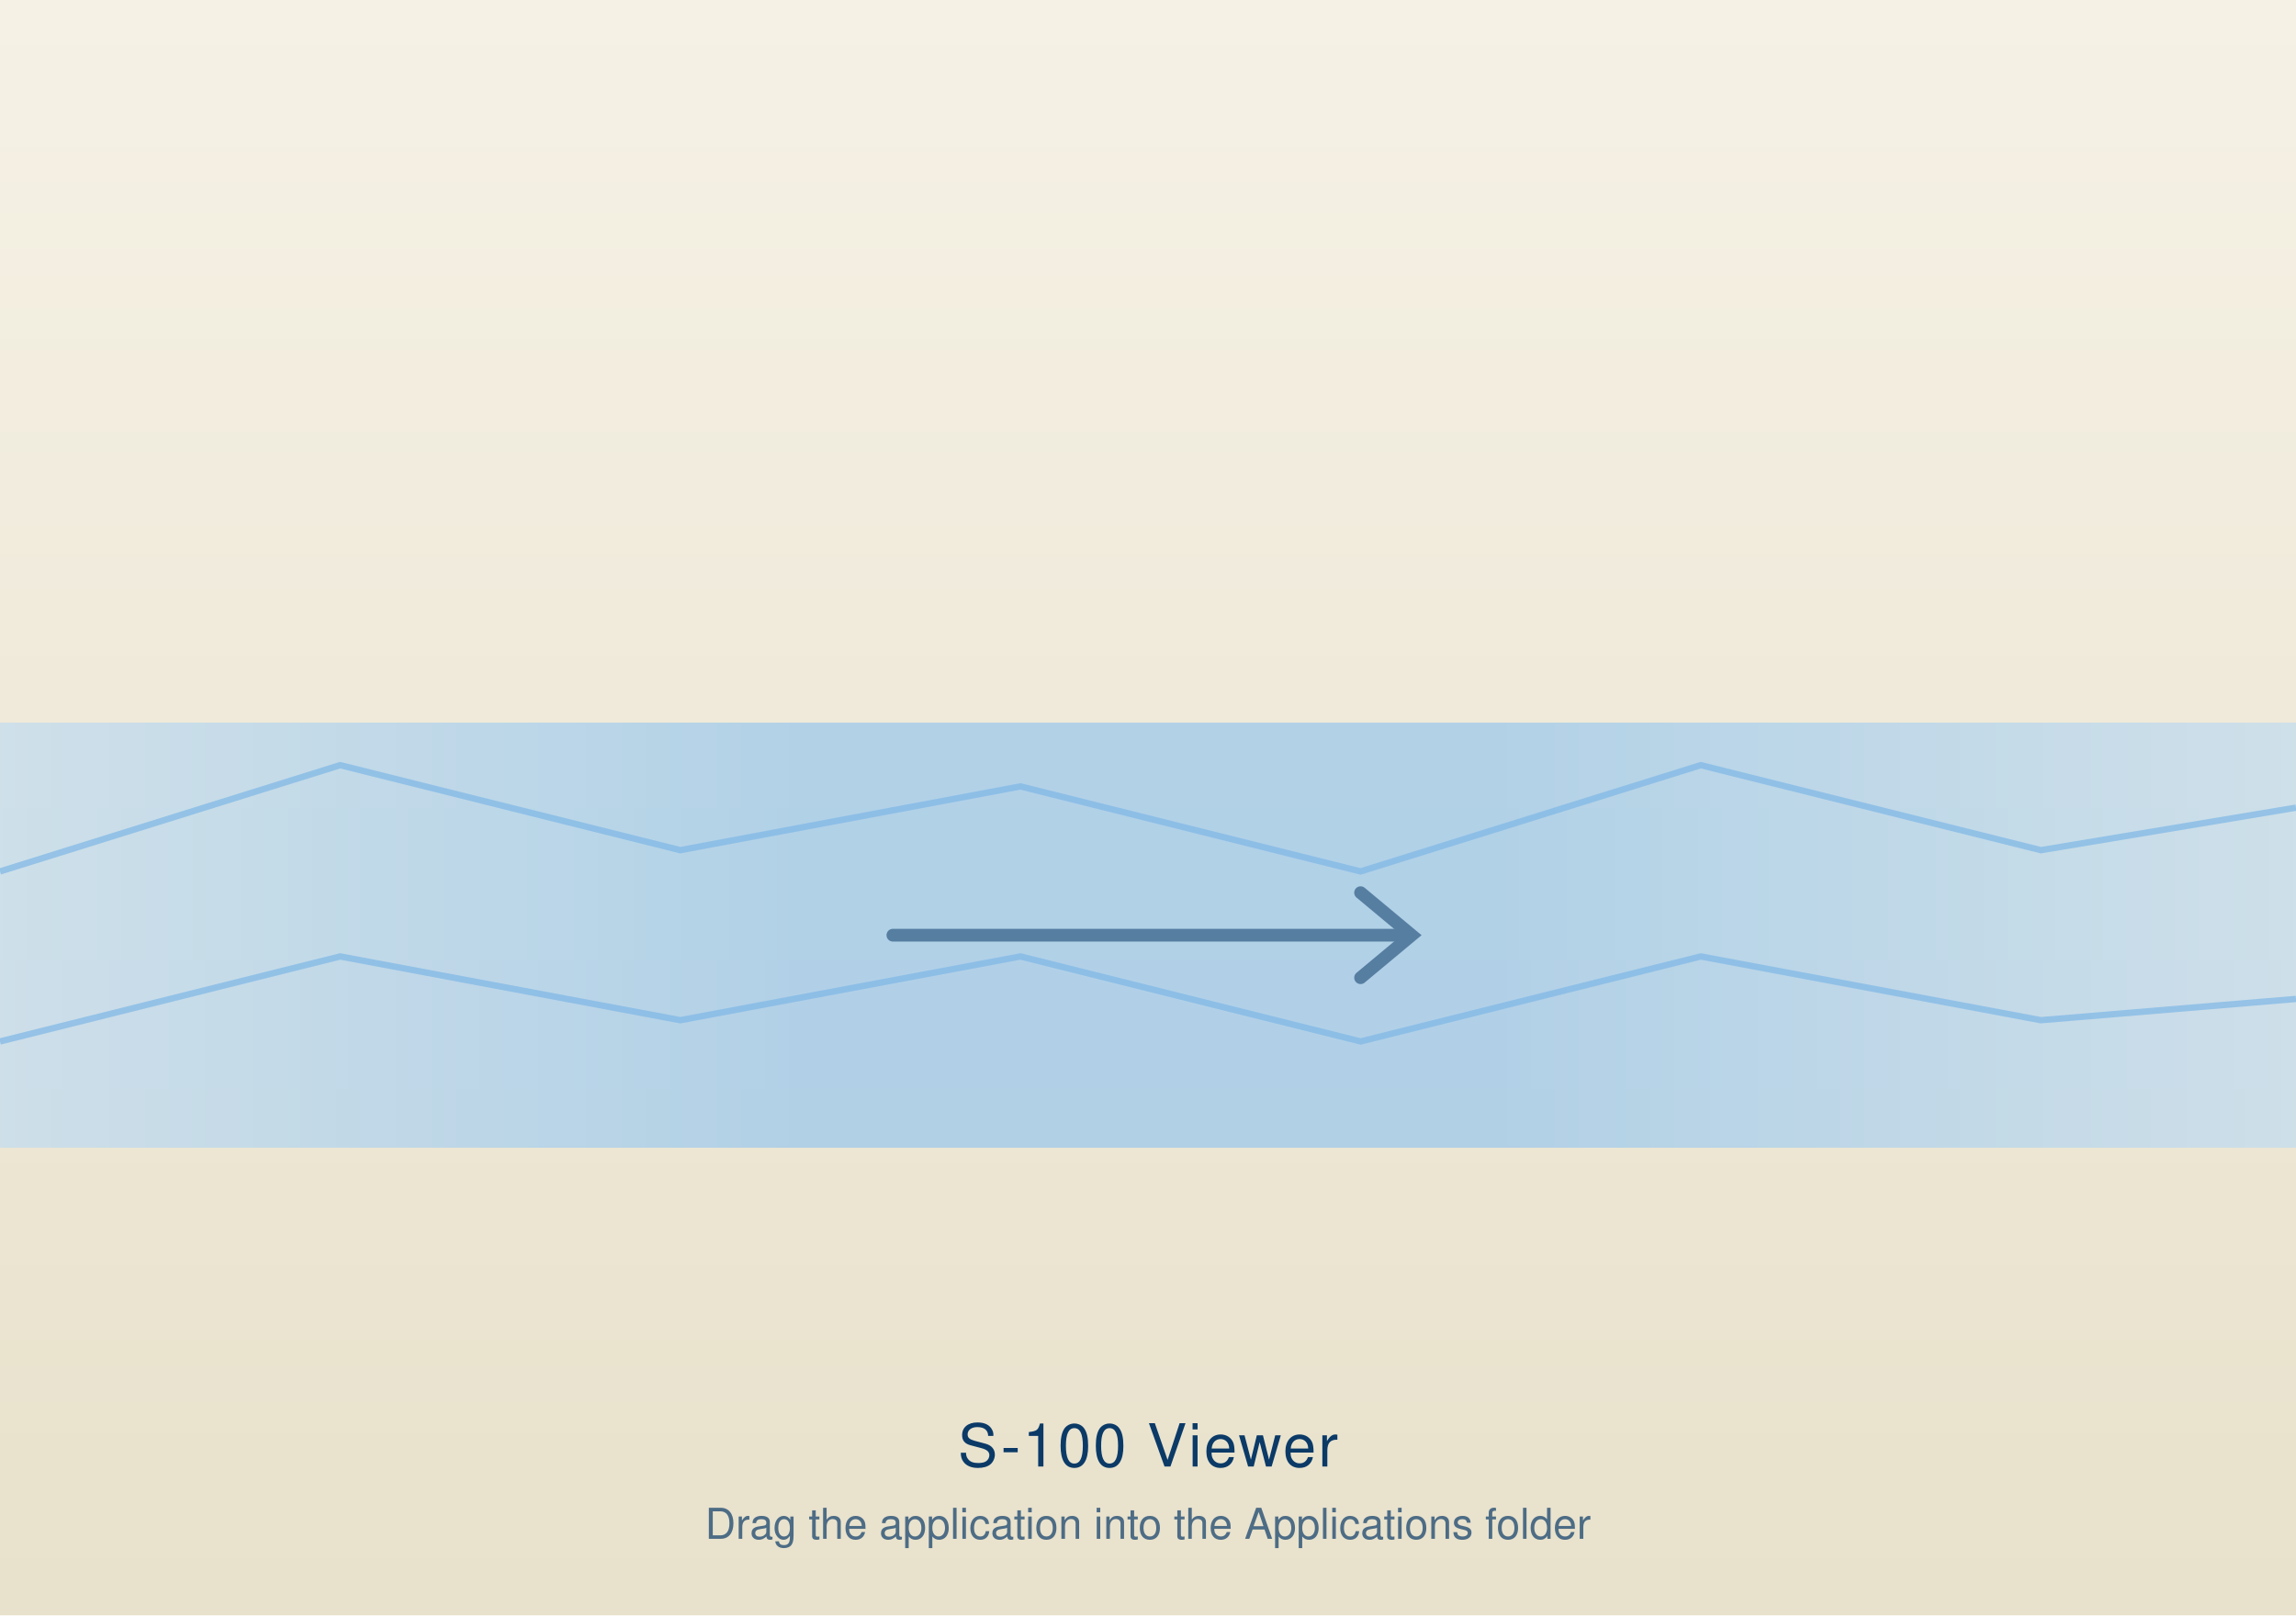
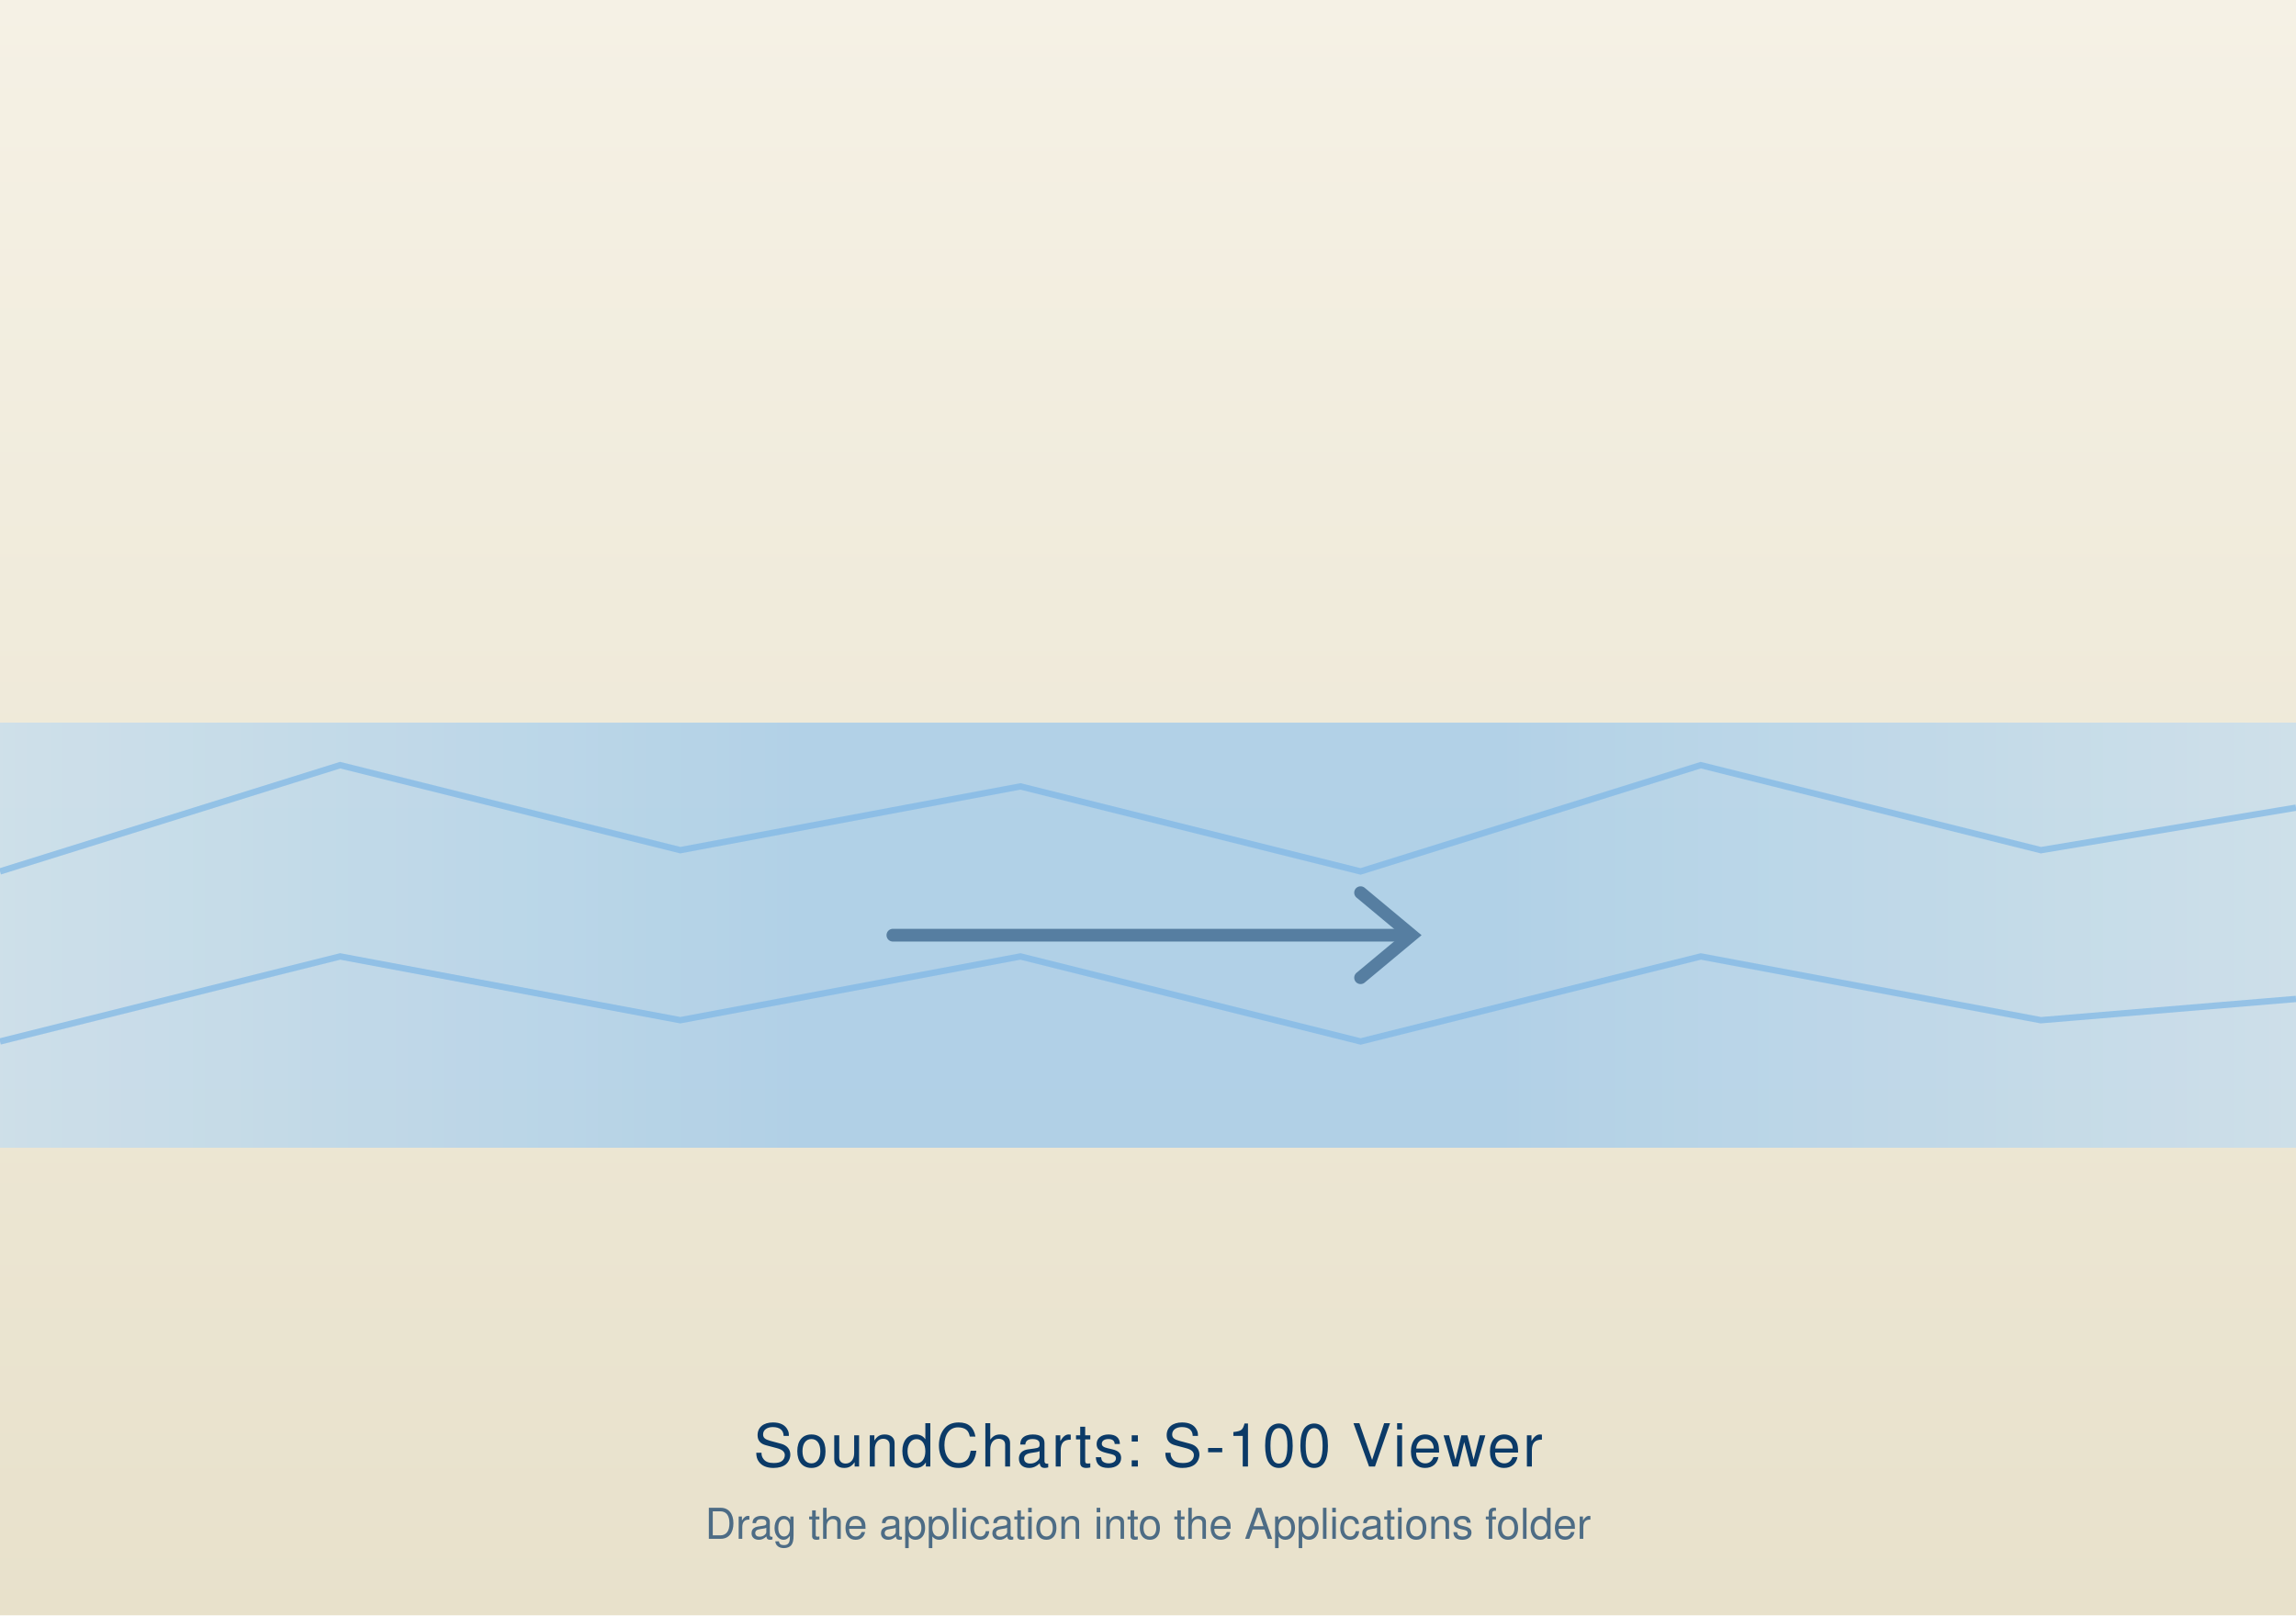
<svg xmlns="http://www.w3.org/2000/svg" viewBox="0 0 540 380" width="540" height="380">
  <defs>
    <linearGradient id="bg" x1="0" y1="0" x2="0" y2="1">
      <stop offset="0%" stop-color="#F5F1E5" />
      <stop offset="100%" stop-color="#E8E1CB" />
    </linearGradient>
    <linearGradient id="band" x1="0" y1="0" x2="1" y2="0">
      <stop offset="0%" stop-color="#C9DEEC" />
      <stop offset="35%" stop-color="#A7CDEA" />
      <stop offset="65%" stop-color="#A7CDEA" />
      <stop offset="100%" stop-color="#C9DEEC" />
    </linearGradient>
  </defs>
  <rect width="540" height="380" fill="url(#bg)" />
  <rect x="0" y="170" width="540" height="100" fill="url(#band)" opacity="0.85" />
  <polyline points="0,205 80,180 160,200 240,185 320,205 400,180 480,200 540,190" fill="none" stroke="#7EB7E6" stroke-width="1.5" opacity="0.7" />
  <polyline points="0,245 80,225 160,240 240,225 320,245 400,225 480,240 540,235" fill="none" stroke="#7EB7E6" stroke-width="1.5" opacity="0.7" />
  <g stroke="#0B3A67" stroke-width="3" stroke-linecap="round" fill="none" opacity="0.55">
    <line x1="210" y1="220" x2="330" y2="220" />
    <polyline points="320,210 332,220 320,230" />
  </g>
  <text x="270" y="345" font-family="-apple-system, 'Helvetica Neue', Helvetica, Arial, sans-serif" font-size="14" fill="#0B3A67" text-anchor="middle" font-weight="500" letter-spacing="0.5">
-     S-100 Viewer
+     SoundCharts: S-100 Viewer
  </text>
  <text x="270" y="362" font-family="-apple-system, 'Helvetica Neue', Helvetica, Arial, sans-serif" font-size="10" fill="#0B3A67" text-anchor="middle" opacity="0.7">
    Drag the application into the Applications folder
  </text>
</svg>
